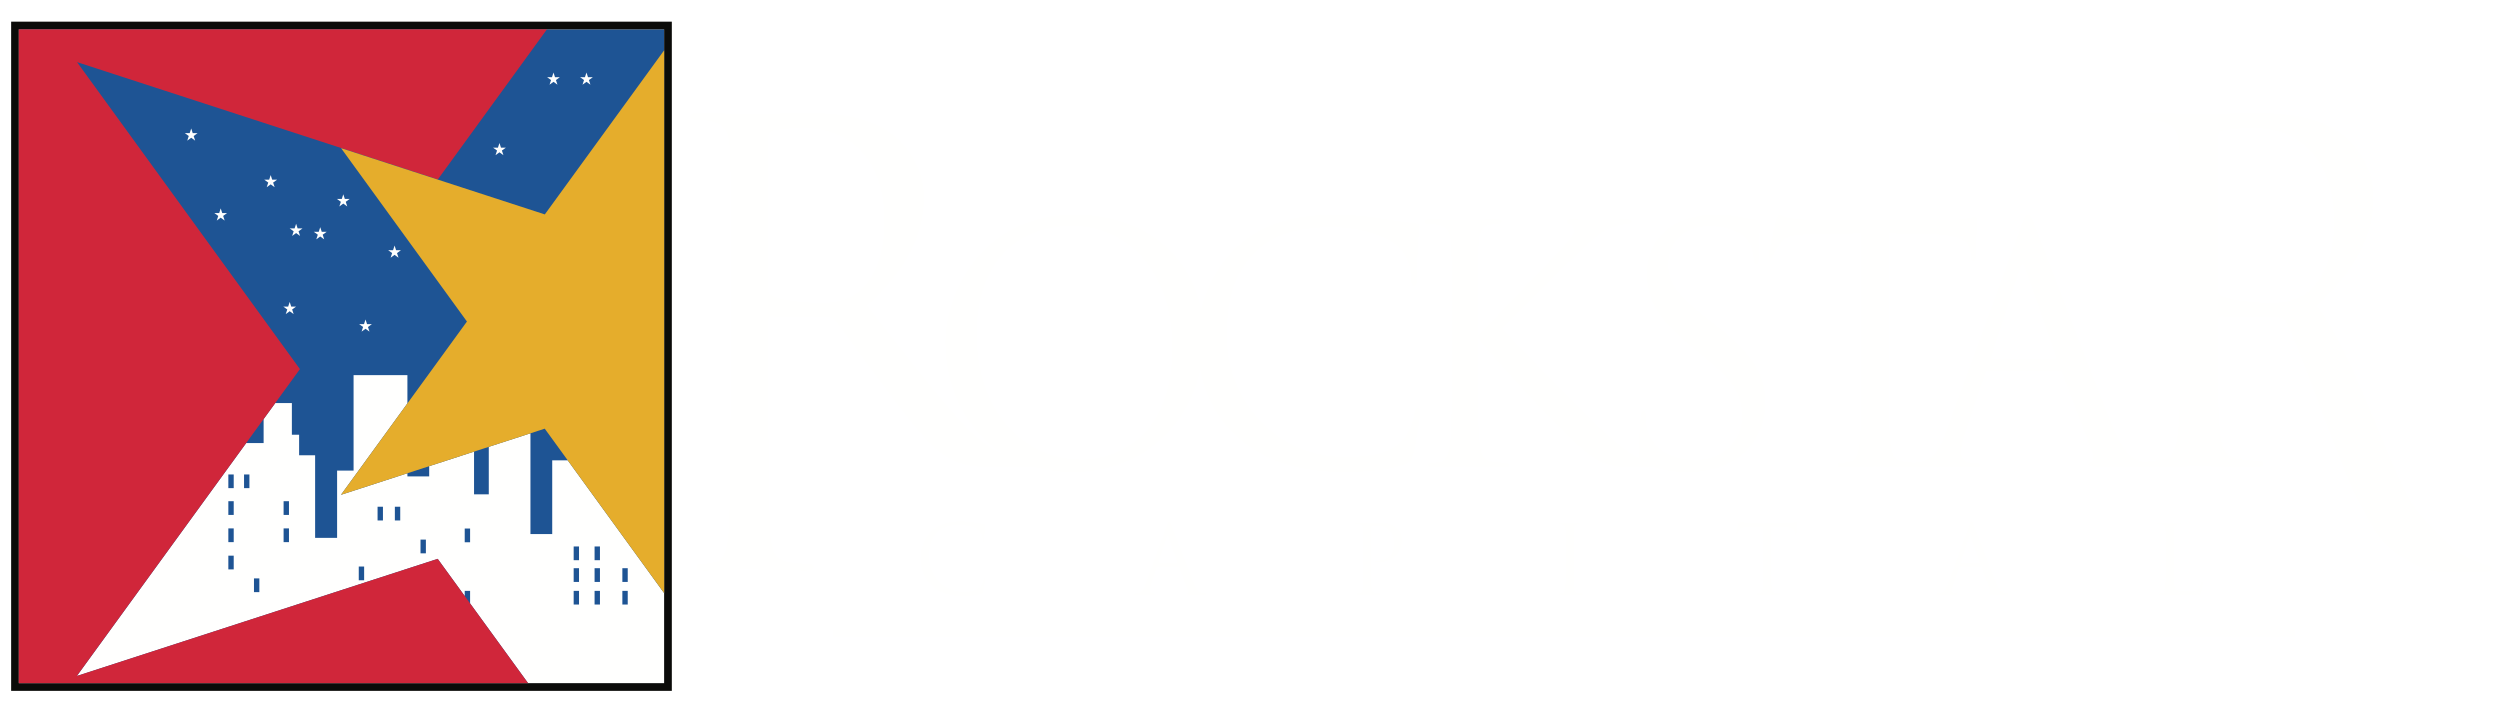
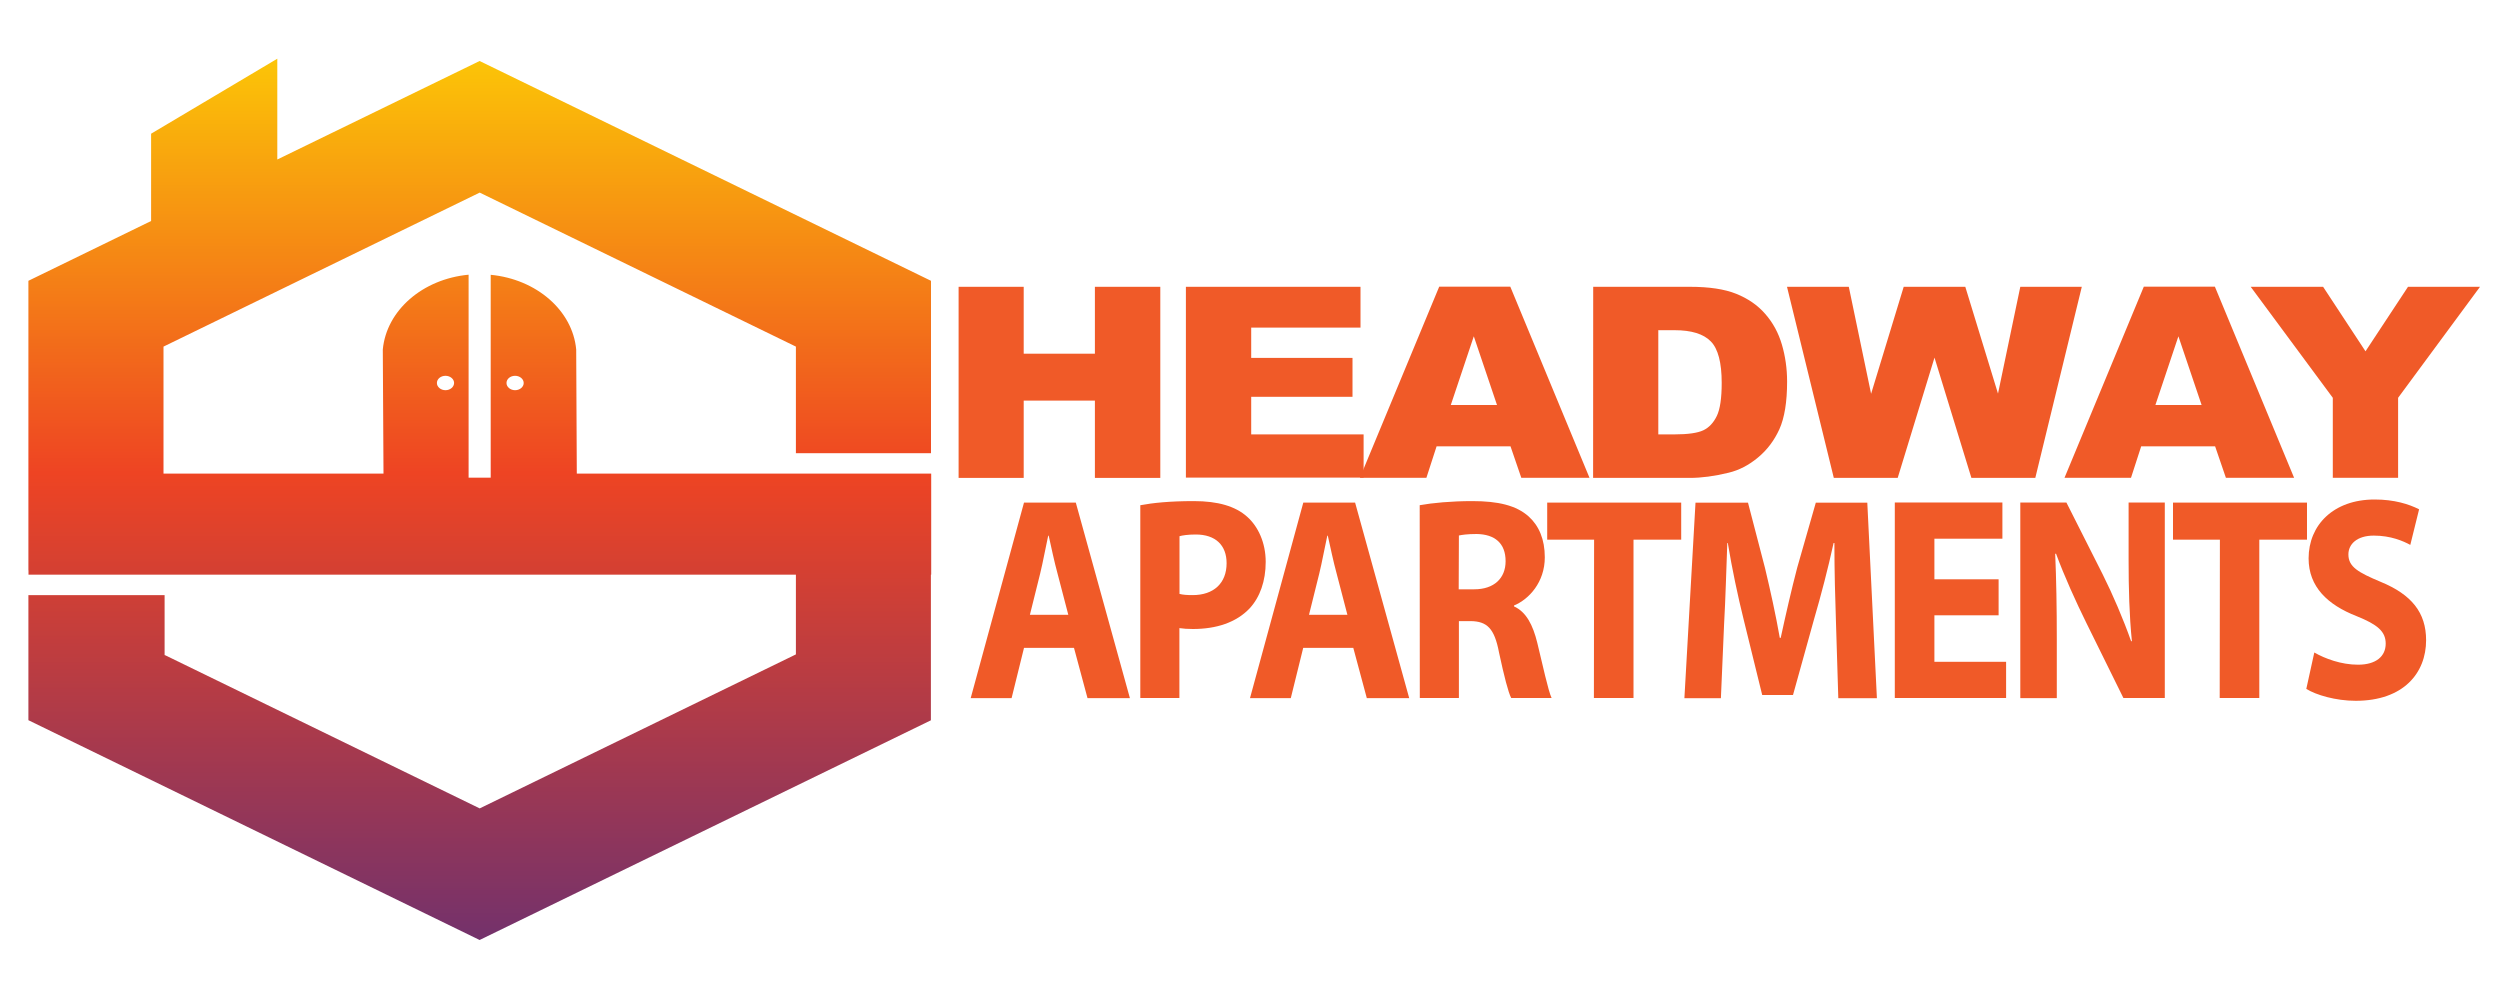
- <svg xmlns="http://www.w3.org/2000/svg" viewBox="0 0 107 30" version="1.1">
-   <g id="Page-1" stroke="none" stroke-width="1" fill="none" fill-rule="evenodd">
-     <g id="Rockstar-logo" transform="translate(-181, -104)">
-       <g id="Group-179" transform="translate(26, 104)">
-         <g id="Group-3" transform="translate(155.477, 0.927)">
-           <path d="M45.82,18.743 C43.291,18.743 41.323,16.635 41.323,13.361 C41.323,10.284 43.08,8.739 45.426,8.739 C47.647,8.739 49.698,10.551 49.698,13.923 C49.698,18.012 47.085,18.743 45.82,18.743 M36.155,11.654 C35.694,11.975 35.132,12.035 34.651,12.035 C33.767,12.035 32.844,11.895 32.543,11.715 C32.443,11.654 32.403,11.574 32.403,11.474 L32.403,4.911 C32.403,4.791 32.463,4.71 32.563,4.67 C32.764,4.61 33.306,4.55 33.908,4.55 C36.055,4.55 37.38,6.055 37.38,8.563 C37.38,10.089 36.858,11.173 36.155,11.654 M60.209,16.537 C60.125,16.537 60.096,16.593 60.068,16.747 C60.026,17.001 59.843,17.619 59.549,17.928 C58.986,18.504 58.157,18.631 57.103,18.631 C54.096,18.631 52.031,16.172 52.031,13.488 C52.031,12.055 52.27,10.804 53.296,9.82 C53.787,9.343 54.659,8.795 56.527,8.795 C57.763,8.795 58.845,9.174 59.338,9.596 C59.703,9.905 59.927,10.481 59.927,11.029 C59.927,11.225 59.942,11.324 60.04,11.324 C60.125,11.324 60.152,11.24 60.167,11.029 C60.18,10.818 60.18,10.045 60.209,9.581 C60.237,9.076 60.279,8.907 60.279,8.795 C60.279,8.71 60.251,8.654 60.152,8.64 C59.633,8.57 59.197,8.528 58.663,8.43 C57.974,8.303 57.188,8.261 56.626,8.261 C54.462,8.261 53.183,8.921 52.34,9.764 C51.551,10.553 51.132,11.498 50.93,12.325 C50.42,9.774 48.277,8.261 45.525,8.261 C41.647,8.261 39.988,11.478 39.988,13.755 C39.988,15.517 40.77,17.502 42.545,18.545 C42.075,18.36 41.487,18.006 40.812,17.294 C39.648,16.05 38.283,14.264 36.637,12.156 C38.444,10.49 39.066,9.005 39.066,7.52 C39.066,6.135 38.183,5.152 37.681,4.791 C36.617,4.028 35.273,3.908 34.008,3.908 C33.386,3.908 31.861,3.968 31.64,3.968 C31.54,3.968 30.275,3.908 29.372,3.908 C29.152,3.908 29.051,3.948 29.051,4.068 C29.051,4.149 29.132,4.188 29.212,4.188 C29.392,4.188 29.733,4.208 29.894,4.249 C30.556,4.389 30.717,4.71 30.757,5.393 C30.797,6.035 30.797,6.597 30.797,9.728 L30.797,13.26 C30.797,15.187 30.797,21.185 30.697,22.028 C30.617,22.61 30.516,23.052 30.114,23.132 C29.934,23.172 29.694,23.212 29.513,23.212 C29.392,23.212 29.352,23.272 29.352,23.333 C29.352,23.453 29.453,23.493 29.674,23.493 C30.275,23.493 31.54,23.433 31.56,23.433 C31.66,23.433 32.924,23.493 34.028,23.493 C34.249,23.493 34.35,23.433 34.35,23.333 C34.35,23.272 34.309,23.212 34.189,23.212 C34.008,23.212 33.567,23.172 33.286,23.132 C32.683,23.052 32.563,22.61 32.503,22.028 C32.403,21.185 32.403,15.187 32.403,13.26 L32.403,12.779 C32.403,12.678 32.443,12.618 32.543,12.618 L35.011,12.658 C35.132,12.658 35.193,12.698 35.273,12.779 C35.674,13.3 36.617,14.645 37.46,15.748 C38.604,17.254 39.307,18.237 40.17,18.699 C40.691,18.98 41.193,19.08 42.317,19.08 L43.742,19.08 C43.785,19.08 43.815,19.077 43.852,19.076 C44.334,19.201 44.858,19.277 45.441,19.277 C48.315,19.277 50.343,17.402 50.892,14.91 C51.084,15.9 51.529,16.919 52.466,17.759 C53.576,18.757 54.996,19.277 57.103,19.277 C58.003,19.277 59.071,19.179 59.633,18.954 C59.885,18.841 59.914,18.813 59.998,18.546 C60.138,18.069 60.307,16.846 60.307,16.747 C60.307,16.635 60.279,16.537 60.209,16.537" id="Fill-109" fill="#FFFFFE" />
-           <path d="M70.649,18.884 C70.508,18.884 70.368,18.87 70.242,18.842 C69.567,18.715 69.075,18.406 67.923,17.324 C67.262,16.706 64.705,14.107 63.82,13.137 C64.185,12.729 65.787,11.142 67.024,9.947 C67.867,9.132 68.133,8.964 68.485,8.823 C68.681,8.739 68.934,8.683 69.202,8.655 C69.328,8.641 69.356,8.613 69.356,8.556 C69.356,8.5 69.314,8.458 69.117,8.458 C68.892,8.458 68.063,8.5 67.628,8.5 C67.15,8.5 67.192,8.458 66.785,8.458 C66.659,8.458 66.574,8.486 66.574,8.542 C66.574,8.598 66.602,8.627 66.701,8.669 C66.813,8.711 66.883,8.823 66.883,8.935 C66.883,9.104 66.827,9.245 65.984,10.116 C65.127,11.001 63.215,13.01 62.78,13.432 L62.78,12.532 C62.78,10.341 62.78,9.947 62.808,9.498 C62.837,9.006 62.949,8.725 63.329,8.683 C63.468,8.669 63.483,8.669 63.637,8.655 C63.764,8.641 63.792,8.613 63.792,8.556 C63.792,8.486 63.721,8.458 63.567,8.458 C63.145,8.458 62.26,8.5 62.19,8.5 C62.12,8.5 61.178,8.458 60.714,8.458 C60.56,8.458 60.49,8.486 60.49,8.57 C60.49,8.627 60.532,8.655 60.644,8.655 C60.743,8.655 60.996,8.669 61.15,8.711 C61.46,8.781 61.6,9.02 61.628,9.498 C61.656,9.947 61.656,10.341 61.656,12.532 L61.656,15.006 C61.656,16.355 61.656,17.465 61.586,18.055 C61.53,18.462 61.446,18.785 61.165,18.842 C61.038,18.87 60.883,18.884 60.799,18.884 C60.672,18.884 60.644,18.94 60.644,18.982 C60.644,19.067 60.714,19.081 60.869,19.081 C61.291,19.081 62.12,19.038 62.19,19.038 C62.26,19.038 63.145,19.081 63.919,19.081 C64.073,19.081 64.129,19.052 64.129,18.982 C64.129,18.94 64.087,18.884 63.961,18.884 C63.876,18.884 63.595,18.856 63.398,18.827 C62.977,18.771 62.892,18.462 62.85,18.055 C62.78,17.465 62.78,16.355 62.78,15.006 L62.78,13.558 C64.016,15.034 66.545,17.745 67.389,18.406 C68.049,18.926 68.373,19.081 69.595,19.081 L70.634,19.081 C70.79,19.081 70.845,19.052 70.845,18.982 C70.845,18.912 70.761,18.884 70.649,18.884" id="Fill-110" fill="#FFFFFE" />
-           <path d="M73.033,13.053 L72.639,12.743 C71.291,11.69 70.925,11.184 70.925,10.383 C70.925,9.357 71.683,8.752 72.653,8.752 C73.946,8.752 74.325,9.344 74.41,9.498 C74.494,9.652 74.578,10.031 74.593,10.2 C74.606,10.312 74.621,10.383 74.705,10.383 C74.775,10.383 74.804,10.284 74.804,10.059 C74.804,9.104 74.859,8.64 74.859,8.57 C74.859,8.499 74.831,8.472 74.719,8.472 C74.606,8.472 74.494,8.457 74.227,8.402 C73.876,8.318 73.469,8.261 72.92,8.261 C71.136,8.261 70.012,9.287 70.012,10.79 C70.012,11.745 70.348,12.617 71.838,13.839 L72.471,14.36 C73.679,15.357 74.087,15.919 74.087,16.889 C74.087,17.788 73.427,18.758 72.077,18.758 C71.136,18.758 70.209,18.364 69.998,17.323 C69.955,17.128 69.955,16.93 69.955,16.805 C69.955,16.692 69.941,16.649 69.857,16.649 C69.787,16.649 69.759,16.72 69.745,16.875 C69.73,17.099 69.675,17.662 69.675,18.364 C69.675,18.744 69.688,18.799 69.886,18.898 C70.462,19.178 71.108,19.277 71.768,19.277 C72.527,19.277 73.286,19.108 73.889,18.688 C74.859,17.998 75.084,16.93 75.084,16.355 C75.084,15.23 74.691,14.36 73.033,13.053" id="Fill-111" fill="#FFFFFE" />
-           <path d="M98.198,11.655 C97.737,11.976 97.175,12.036 96.693,12.036 C95.81,12.036 94.887,11.896 94.587,11.716 C94.485,11.655 94.446,11.575 94.446,11.475 L94.446,4.912 C94.446,4.792 94.506,4.71 94.606,4.67 C94.806,4.611 95.348,4.551 95.951,4.551 C98.098,4.551 99.423,6.056 99.423,8.563 C99.423,10.089 98.901,11.174 98.198,11.655 M87.472,14.43 L84.789,14.43 C84.747,14.43 84.719,14.402 84.747,14.332 L85.983,10.537 C86.053,10.326 86.124,10.326 86.194,10.537 L87.529,14.332 C87.543,14.387 87.543,14.43 87.472,14.43 M106.006,23.274 C105.885,23.274 105.142,22.956 104.829,22.77 C104.375,22.502 103.299,21.354 102.947,20.898 C101.905,19.55 100.326,14.264 98.68,12.156 C100.487,10.491 101.109,9.005 101.109,7.521 C101.109,6.136 100.225,5.152 99.724,4.792 C98.66,4.029 97.315,3.908 96.052,3.908 C95.428,3.908 93.904,3.967 93.683,3.967 C93.583,3.967 92.318,3.908 91.415,3.908 C91.194,3.908 91.094,3.947 91.094,4.069 C91.094,4.149 91.175,4.189 91.255,4.189 C91.435,4.189 91.776,4.208 91.937,4.25 C92.599,4.389 92.76,4.71 92.801,5.394 C92.84,6.035 92.84,6.598 92.84,9.729 L92.84,13.261 C92.84,15.188 92.84,16.773 92.74,17.616 C92.66,18.198 92.559,18.639 92.158,18.718 C91.977,18.759 91.736,18.799 91.555,18.799 C91.472,18.799 91.429,18.828 91.41,18.866 C91.316,18.854 91.213,18.834 91.112,18.799 C90.817,18.715 90.409,18.491 89.903,17.239 C89.047,15.104 86.841,9.3 86.63,8.767 C86.461,8.332 86.405,8.261 86.32,8.261 C86.236,8.261 86.18,8.345 86.011,8.809 L82.822,17.535 C82.569,18.238 82.288,18.771 81.641,18.855 C81.58,18.863 81.514,18.87 81.451,18.877 C81.304,18.866 81.118,18.846 80.982,18.828 C80.56,18.771 80.476,18.462 80.434,18.055 C80.364,17.465 80.364,16.355 80.364,15.005 L80.364,9.062 C80.954,9.076 81.544,9.076 82.135,9.091 C83.483,9.118 83.82,9.441 83.863,9.863 C83.863,9.919 83.877,9.961 83.877,10.018 C83.89,10.214 83.919,10.257 83.989,10.257 C84.046,10.257 84.088,10.2 84.088,10.073 C84.088,9.919 84.13,8.95 84.13,8.528 C84.13,8.444 84.13,8.36 84.059,8.36 C84.003,8.36 83.877,8.402 83.666,8.43 C83.441,8.472 83.118,8.499 82.668,8.499 L77.399,8.499 C77.23,8.499 76.697,8.472 76.289,8.43 C75.91,8.402 75.769,8.261 75.671,8.261 C75.615,8.261 75.558,8.444 75.53,8.528 C75.502,8.64 75.221,9.848 75.221,9.989 C75.221,10.073 75.249,10.116 75.292,10.116 C75.347,10.116 75.389,10.088 75.432,9.976 C75.474,9.877 75.516,9.778 75.671,9.54 C75.895,9.203 76.233,9.104 77.104,9.091 C77.793,9.076 78.495,9.076 79.183,9.062 L79.183,15.005 C79.183,16.355 79.183,17.465 79.113,18.055 C79.057,18.462 78.987,18.771 78.706,18.828 C78.58,18.855 78.411,18.884 78.284,18.884 C78.2,18.884 78.172,18.925 78.172,18.968 C78.172,19.052 78.242,19.081 78.397,19.081 C78.818,19.081 79.703,19.038 79.773,19.038 C79.84,19.038 80.621,19.075 81.355,19.079 C81.362,19.079 81.367,19.081 81.375,19.081 C81.393,19.081 81.414,19.081 81.433,19.081 C81.456,19.081 81.479,19.081 81.502,19.081 C81.507,19.081 81.511,19.079 81.515,19.079 C82.14,19.075 82.818,19.038 82.963,19.038 C83.117,19.038 83.678,19.081 84.016,19.081 C84.142,19.081 84.269,19.052 84.269,18.968 C84.269,18.912 84.227,18.884 84.087,18.884 L83.96,18.884 C83.72,18.884 83.454,18.758 83.454,18.477 C83.454,18.224 83.524,17.887 83.651,17.535 L84.494,15.047 C84.522,14.977 84.564,14.935 84.635,14.935 L87.655,14.935 C87.725,14.935 87.754,14.963 87.782,15.02 L89.089,18.477 C89.173,18.701 89.089,18.828 89.004,18.855 C88.948,18.869 88.906,18.898 88.906,18.954 C88.906,19.038 89.06,19.038 89.328,19.052 C90.297,19.081 91.323,19.081 91.533,19.081 C91.567,19.081 91.598,19.078 91.629,19.076 C91.657,19.078 91.682,19.081 91.717,19.081 C92.318,19.081 93.583,19.02 93.602,19.02 C93.703,19.02 94.968,19.081 96.071,19.081 C96.292,19.081 96.392,19.02 96.392,18.921 C96.392,18.86 96.352,18.799 96.232,18.799 C96.052,18.799 95.61,18.759 95.329,18.718 C94.726,18.639 94.606,18.198 94.546,17.616 C94.446,16.773 94.446,15.188 94.446,13.261 L94.446,12.78 C94.446,12.678 94.485,12.618 94.587,12.618 L97.054,12.659 C97.175,12.659 97.235,12.698 97.315,12.78 C97.717,13.3 99.604,18.727 100.207,19.977 C101.045,21.715 101.515,22.474 102.379,22.936 C102.9,23.216 103.156,23.555 104.28,23.555 L105.705,23.555 C106.066,23.555 106.186,23.515 106.186,23.395 C106.186,23.334 106.106,23.274 106.006,23.274" id="Fill-112" fill="#FFFFFE" />
-           <path d="M41.664,23.792 C41.64,23.792 41.631,23.809 41.623,23.854 C41.611,23.927 41.558,24.106 41.472,24.197 C41.309,24.364 41.067,24.4 40.761,24.4 C39.887,24.4 39.287,23.686 39.287,22.906 C39.287,22.489 39.356,22.125 39.654,21.84 C39.797,21.701 40.05,21.542 40.594,21.542 C40.953,21.542 41.268,21.652 41.411,21.774 C41.517,21.864 41.582,22.032 41.582,22.191 C41.582,22.248 41.586,22.277 41.615,22.277 C41.64,22.277 41.647,22.252 41.652,22.191 C41.656,22.13 41.656,21.905 41.664,21.77 C41.672,21.623 41.684,21.574 41.684,21.542 C41.684,21.517 41.676,21.5 41.647,21.497 C41.497,21.476 41.37,21.464 41.215,21.436 C41.015,21.399 40.786,21.386 40.622,21.386 C39.993,21.386 39.622,21.578 39.376,21.823 C39.013,22.187 38.919,22.665 38.919,22.938 C38.919,23.327 39.017,23.792 39.414,24.147 C39.736,24.438 40.148,24.589 40.761,24.589 C41.022,24.589 41.333,24.56 41.497,24.495 C41.57,24.462 41.578,24.454 41.602,24.376 C41.643,24.237 41.692,23.882 41.692,23.854 C41.692,23.821 41.684,23.792 41.664,23.792" id="Fill-113" fill="#FFFFFE" />
-           <path d="M49.898,23.179 L49.118,23.179 C49.106,23.179 49.097,23.17 49.106,23.15 L49.465,22.047 C49.486,21.986 49.507,21.986 49.526,22.047 L49.914,23.15 C49.919,23.167 49.919,23.179 49.898,23.179 M51.115,24.473 C51.084,24.473 51.017,24.47 50.956,24.449 C50.87,24.425 50.752,24.359 50.605,23.996 C50.356,23.375 49.715,21.688 49.654,21.533 C49.605,21.406 49.587,21.386 49.563,21.386 C49.539,21.386 49.523,21.41 49.474,21.545 L48.547,24.081 C48.472,24.285 48.392,24.441 48.203,24.466 C48.17,24.47 48.133,24.473 48.105,24.473 C48.069,24.473 48.047,24.482 48.047,24.498 C48.047,24.522 48.072,24.531 48.126,24.531 C48.318,24.531 48.542,24.519 48.587,24.519 C48.633,24.519 48.795,24.531 48.894,24.531 C48.931,24.531 48.967,24.522 48.967,24.498 C48.967,24.482 48.955,24.473 48.914,24.473 L48.877,24.473 C48.807,24.473 48.73,24.437 48.73,24.355 C48.73,24.282 48.751,24.183 48.788,24.081 L49.032,23.359 C49.041,23.338 49.053,23.326 49.074,23.326 L49.952,23.326 C49.971,23.326 49.98,23.334 49.989,23.35 L50.368,24.355 C50.392,24.421 50.368,24.457 50.343,24.466 C50.328,24.47 50.316,24.477 50.316,24.494 C50.316,24.519 50.359,24.519 50.438,24.522 C50.719,24.531 51.017,24.531 51.078,24.531 C51.123,24.531 51.16,24.522 51.16,24.498 C51.16,24.477 51.141,24.473 51.115,24.473" id="Fill-114" fill="#FFFFFE" />
-           <path d="M58.558,21.444 C58.371,21.444 58.133,21.456 58.043,21.456 C58.011,21.456 57.766,21.444 57.582,21.444 C57.537,21.444 57.516,21.452 57.516,21.476 C57.516,21.493 57.533,21.501 57.549,21.501 C57.586,21.501 57.656,21.505 57.688,21.513 C57.823,21.542 57.856,21.607 57.864,21.746 C57.872,21.877 57.872,21.991 57.872,22.628 L57.872,23.347 C57.872,23.739 57.872,24.062 57.852,24.234 C57.835,24.352 57.815,24.442 57.733,24.458 C57.697,24.466 57.647,24.474 57.611,24.474 C57.586,24.474 57.578,24.487 57.578,24.499 C57.578,24.523 57.598,24.531 57.643,24.531 C57.766,24.531 58.023,24.52 58.036,24.52 C58.055,24.52 58.313,24.531 58.537,24.531 C58.582,24.531 58.603,24.52 58.603,24.499 C58.603,24.487 58.595,24.474 58.57,24.474 C58.534,24.474 58.444,24.466 58.387,24.458 C58.264,24.442 58.24,24.352 58.227,24.234 C58.206,24.062 58.206,23.739 58.206,23.347 L58.206,21.669 C58.206,21.628 58.215,21.599 58.24,21.591 C58.276,21.574 58.346,21.567 58.415,21.567 C58.509,21.567 58.758,21.55 58.975,21.77 C59.191,21.991 59.204,22.265 59.204,22.367 C59.204,22.796 58.893,23.066 58.496,23.066 C58.412,23.066 58.387,23.069 58.387,23.102 C58.387,23.122 58.412,23.131 58.431,23.131 C58.452,23.135 58.496,23.135 58.517,23.135 C59.097,23.135 59.522,22.743 59.522,22.212 C59.522,21.946 59.408,21.762 59.318,21.676 C59.252,21.615 59.069,21.444 58.558,21.444" id="Fill-115" fill="#FFFFFE" />
-           <path d="M67.226,24.474 C67.202,24.474 67.116,24.466 67.059,24.458 C66.936,24.442 66.912,24.351 66.899,24.233 C66.878,24.061 66.878,23.739 66.878,23.347 L66.878,22.628 C66.878,21.991 66.878,21.876 66.887,21.745 C66.895,21.602 66.928,21.533 67.039,21.513 C67.087,21.505 67.112,21.5 67.14,21.5 C67.157,21.5 67.172,21.493 67.172,21.476 C67.172,21.452 67.153,21.444 67.108,21.444 C66.985,21.444 66.728,21.455 66.707,21.455 C66.687,21.455 66.429,21.444 66.294,21.444 C66.249,21.444 66.23,21.452 66.23,21.476 C66.23,21.493 66.246,21.5 66.262,21.5 C66.29,21.5 66.344,21.505 66.388,21.517 C66.478,21.537 66.519,21.607 66.528,21.745 C66.536,21.876 66.536,21.991 66.536,22.628 L66.536,23.347 C66.536,23.739 66.536,24.061 66.515,24.233 C66.499,24.351 66.475,24.446 66.393,24.462 C66.356,24.47 66.311,24.474 66.287,24.474 C66.249,24.474 66.242,24.487 66.242,24.498 C66.242,24.523 66.262,24.531 66.307,24.531 C66.429,24.531 66.687,24.519 66.707,24.519 C66.728,24.519 66.99,24.531 67.214,24.531 C67.259,24.531 67.275,24.519 67.275,24.498 C67.275,24.487 67.263,24.474 67.226,24.474" id="Fill-116" fill="#FFFFFE" />
-           <path d="M76.405,21.415 C76.388,21.415 76.352,21.427 76.291,21.436 C76.225,21.448 76.132,21.456 76.001,21.456 L74.469,21.456 C74.42,21.456 74.264,21.448 74.146,21.436 C74.036,21.427 73.995,21.386 73.967,21.386 C73.95,21.386 73.933,21.439 73.926,21.464 C73.918,21.497 73.836,21.848 73.836,21.889 C73.836,21.914 73.843,21.925 73.856,21.925 C73.873,21.925 73.884,21.917 73.897,21.885 C73.909,21.856 73.922,21.828 73.967,21.758 C74.032,21.66 74.13,21.631 74.383,21.627 C74.584,21.623 74.788,21.623 74.988,21.62 L74.988,23.347 C74.988,23.739 74.988,24.061 74.967,24.233 C74.951,24.352 74.93,24.442 74.848,24.458 C74.812,24.466 74.763,24.474 74.726,24.474 C74.702,24.474 74.693,24.487 74.693,24.498 C74.693,24.523 74.714,24.531 74.759,24.531 C74.882,24.531 75.138,24.519 75.159,24.519 C75.179,24.519 75.437,24.531 75.662,24.531 C75.707,24.531 75.726,24.519 75.726,24.498 C75.726,24.487 75.718,24.474 75.694,24.474 C75.657,24.474 75.568,24.466 75.51,24.458 C75.387,24.442 75.363,24.352 75.351,24.233 C75.331,24.061 75.331,23.739 75.331,23.347 L75.331,21.62 C75.503,21.623 75.674,21.623 75.845,21.627 C76.238,21.636 76.336,21.729 76.347,21.852 C76.347,21.868 76.352,21.881 76.352,21.897 C76.356,21.954 76.364,21.966 76.384,21.966 C76.401,21.966 76.413,21.95 76.413,21.914 C76.413,21.868 76.426,21.586 76.426,21.464 C76.426,21.439 76.426,21.415 76.405,21.415" id="Fill-117" fill="#FFFFFE" />
-           <path d="M84.239,23.179 L83.46,23.179 C83.447,23.179 83.439,23.17 83.447,23.15 L83.806,22.047 C83.827,21.986 83.847,21.986 83.868,22.047 L84.256,23.15 C84.26,23.167 84.26,23.179 84.239,23.179 M85.457,24.473 C85.424,24.473 85.358,24.47 85.298,24.449 C85.212,24.425 85.093,24.359 84.946,23.996 C84.697,23.375 84.055,21.688 83.994,21.533 C83.945,21.406 83.929,21.386 83.905,21.386 C83.881,21.386 83.863,21.41 83.814,21.545 L82.887,24.081 C82.814,24.285 82.732,24.441 82.545,24.466 C82.511,24.47 82.475,24.473 82.446,24.473 C82.409,24.473 82.389,24.482 82.389,24.498 C82.389,24.522 82.414,24.531 82.467,24.531 C82.659,24.531 82.884,24.519 82.928,24.519 C82.973,24.519 83.136,24.531 83.235,24.531 C83.271,24.531 83.308,24.522 83.308,24.498 C83.308,24.482 83.296,24.473 83.255,24.473 L83.218,24.473 C83.148,24.473 83.071,24.437 83.071,24.355 C83.071,24.282 83.092,24.183 83.129,24.081 L83.374,23.359 C83.382,23.338 83.393,23.326 83.415,23.326 L84.293,23.326 C84.313,23.326 84.321,23.334 84.329,23.35 L84.709,24.355 C84.734,24.421 84.709,24.457 84.684,24.466 C84.668,24.47 84.656,24.477 84.656,24.494 C84.656,24.519 84.701,24.519 84.778,24.522 C85.06,24.531 85.358,24.531 85.42,24.531 C85.465,24.531 85.502,24.522 85.502,24.498 C85.502,24.477 85.481,24.473 85.457,24.473" id="Fill-118" fill="#FFFFFE" />
-           <path d="M93.773,23.964 C93.749,23.964 93.74,23.984 93.736,24.017 C93.724,24.095 93.683,24.197 93.63,24.262 C93.532,24.381 93.352,24.384 93.136,24.384 C92.817,24.384 92.711,24.356 92.646,24.291 C92.572,24.217 92.555,23.956 92.555,23.355 L92.555,22.628 C92.555,21.991 92.555,21.877 92.564,21.746 C92.572,21.603 92.605,21.533 92.723,21.513 C92.772,21.505 92.83,21.501 92.858,21.501 C92.875,21.501 92.891,21.493 92.891,21.476 C92.891,21.452 92.871,21.444 92.825,21.444 C92.703,21.444 92.405,21.456 92.384,21.456 C92.364,21.456 92.107,21.444 91.922,21.444 C91.877,21.444 91.857,21.452 91.857,21.476 C91.857,21.493 91.874,21.501 91.89,21.501 C91.926,21.501 91.996,21.505 92.029,21.513 C92.164,21.542 92.196,21.607 92.205,21.746 C92.212,21.877 92.212,21.991 92.212,22.628 L92.212,23.347 C92.212,23.739 92.212,24.062 92.192,24.234 C92.176,24.352 92.156,24.442 92.074,24.458 C92.037,24.466 91.988,24.474 91.952,24.474 C91.926,24.474 91.919,24.487 91.919,24.499 C91.919,24.523 91.939,24.531 91.984,24.531 C92.135,24.531 92.257,24.52 92.384,24.52 C92.78,24.52 93.127,24.544 93.479,24.544 C93.695,24.544 93.708,24.527 93.736,24.434 C93.769,24.315 93.797,24.07 93.797,24.025 C93.797,23.98 93.794,23.964 93.773,23.964" id="Fill-119" fill="#FFFFFE" />
-           <polygon id="Fill-120" fill="#FFFFFE" points="35.166 26.341 97.751 26.341 97.751 26.042 35.166 26.042" />
-           <polygon id="Fill-121" fill="#1E5494" points="0.329 28.313 27.948 28.313 27.948 0.33 0.329 0.33" />
-           <polygon id="Fill-122" fill="#FFFFFE" points="7.771 4.77 7.707 4.571 7.642 4.77 7.432 4.77 7.602 4.894 7.537 5.093 7.707 4.969 7.876 5.093 7.811 4.894 7.981 4.77" />
-           <polygon id="Fill-123" fill="#FFFFFE" points="9.034 8.191 8.969 7.992 8.905 8.191 8.695 8.191 8.865 8.314 8.8 8.513 8.969 8.39 9.138 8.513 9.074 8.314 9.243 8.191" />
-           <polygon id="Fill-124" fill="#FFFFFE" points="11.173 6.764 11.108 6.565 11.044 6.764 10.834 6.764 11.004 6.887 10.939 7.086 11.108 6.963 11.278 7.086 11.213 6.887 11.382 6.764" />
-           <polygon id="Fill-125" fill="#FFFFFE" points="12.261 8.849 12.197 8.65 12.132 8.849 11.922 8.849 12.092 8.972 12.027 9.171 12.197 9.048 12.366 9.171 12.301 8.972 12.47 8.849" />
-           <polygon id="Fill-126" fill="#FFFFFE" points="13.294 8.995 13.229 8.796 13.165 8.995 12.955 8.995 13.125 9.118 13.06 9.317 13.229 9.194 13.398 9.317 13.334 9.118 13.503 8.995" />
-           <polygon id="Fill-127" fill="#FFFFFE" points="14.281 7.587 14.216 7.388 14.152 7.587 13.942 7.587 14.112 7.71 14.047 7.91 14.216 7.786 14.385 7.91 14.321 7.71 14.49 7.587" />
-           <polygon id="Fill-128" fill="#FFFFFE" points="16.475 9.781 16.411 9.582 16.346 9.781 16.136 9.781 16.306 9.905 16.241 10.104 16.411 9.98 16.58 10.104 16.515 9.905 16.684 9.781" />
-           <polygon id="Fill-129" fill="#FFFFFE" points="15.232 12.945 15.167 12.746 15.103 12.945 14.893 12.945 15.063 13.068 14.998 13.267 15.167 13.144 15.337 13.267 15.272 13.068 15.441 12.945" />
-           <polygon id="Fill-130" fill="#FFFFFE" points="11.987 12.195 11.922 11.996 11.857 12.195 11.648 12.195 11.818 12.318 11.753 12.517 11.922 12.394 12.091 12.517 12.027 12.318 12.196 12.195" />
-           <polygon id="Fill-131" fill="#FFFFFE" points="20.965 5.393 20.9 5.194 20.835 5.393 20.626 5.393 20.796 5.516 20.731 5.715 20.9 5.592 21.069 5.715 21.005 5.516 21.174 5.393" />
-           <polygon id="Fill-132" fill="#FFFFFE" points="23.277 2.376 23.213 2.177 23.148 2.376 22.938 2.376 23.108 2.499 23.043 2.698 23.213 2.575 23.382 2.698 23.317 2.499 23.486 2.376" />
-           <polygon id="Fill-133" fill="#FFFFFE" points="24.898 2.376 24.689 2.376 24.624 2.177 24.559 2.376 24.349 2.376 24.519 2.499 24.454 2.698 24.624 2.575 24.793 2.698 24.729 2.499" />
-           <path d="M24.076,24.948 L24.305,24.948 L24.305,24.361 L24.076,24.361 L24.076,24.948 Z M24.076,23.979 L24.305,23.979 L24.305,23.392 L24.076,23.392 L24.076,23.979 Z M24.076,23.049 L24.305,23.049 L24.305,22.462 L24.076,22.462 L24.076,23.049 Z M24.971,24.948 L25.201,24.948 L25.201,24.361 L24.971,24.361 L24.971,24.948 Z M24.971,23.979 L25.201,23.979 L25.201,23.392 L24.971,23.392 L24.971,23.979 Z M24.971,23.049 L25.201,23.049 L25.201,22.462 L24.971,22.462 L24.971,23.049 Z M26.16,24.948 L26.39,24.948 L26.39,24.361 L26.16,24.361 L26.16,24.948 Z M26.16,23.979 L26.39,23.979 L26.39,23.392 L26.16,23.392 L26.16,23.979 Z M19.413,22.281 L19.643,22.281 L19.643,21.694 L19.413,21.694 L19.413,22.281 Z M17.521,22.755 L17.751,22.755 L17.751,22.168 L17.521,22.168 L17.521,22.755 Z M16.423,21.348 L16.653,21.348 L16.653,20.761 L16.423,20.761 L16.423,21.348 Z M15.683,21.348 L15.913,21.348 L15.913,20.761 L15.683,20.761 L15.683,21.348 Z M14.878,23.908 L15.108,23.908 L15.108,23.321 L14.878,23.321 L14.878,23.908 Z M11.661,21.111 L11.891,21.111 L11.891,20.524 L11.661,20.524 L11.661,21.111 Z M11.661,22.276 L11.891,22.276 L11.891,21.689 L11.661,21.689 L11.661,22.276 Z M10.393,24.416 L10.623,24.416 L10.623,23.829 L10.393,23.829 L10.393,24.416 Z M9.968,19.966 L10.198,19.966 L10.198,19.379 L9.968,19.379 L9.968,19.966 Z M9.296,19.966 L9.526,19.966 L9.526,19.379 L9.296,19.379 L9.296,19.966 Z M9.296,21.111 L9.526,21.111 L9.526,20.524 L9.296,20.524 L9.296,21.111 Z M9.296,22.276 L9.526,22.276 L9.526,21.689 L9.296,21.689 L9.296,22.276 Z M9.296,23.442 L9.526,23.442 L9.526,22.855 L9.296,22.855 L9.296,23.442 Z M23.158,18.776 L23.158,21.93 L22.226,21.93 L22.226,17.618 L20.443,18.197 L20.443,20.23 L19.812,20.23 L19.812,18.402 L17.892,19.025 L17.892,19.462 L16.96,19.462 L16.96,19.328 L14.116,20.251 L16.96,16.339 L16.96,15.129 L14.656,15.129 L14.656,19.215 L13.951,19.215 L13.951,22.095 L13.01,22.095 L13.01,18.557 L12.325,18.557 L12.325,17.679 L12.015,17.679 L12.015,16.323 L11.305,16.323 L10.806,17.009 L10.806,18.036 L10.103,18.036 L10.059,18.036 L2.812,28.005 L18.256,22.992 L19.413,24.583 L19.413,24.361 L19.643,24.361 L19.643,24.899 L22.125,28.313 L27.948,28.313 L27.948,24.458 L23.822,18.776 L23.158,18.776 Z" id="Fill-134" fill="#FFFFFE" />
-           <path d="M0.329,28.313 L27.948,28.313 L27.948,0.33 L0.329,0.33 L0.329,28.313 Z M0,28.642 L28.277,28.642 L28.277,0 L0,0 L0,28.642 Z" id="Fill-135" fill="#0B0B09" />
-           <polygon id="Fill-136" fill="#D0263A" points="22.932 0.329 0.328 0.329 0.328 28.312 22.124 28.312 18.256 22.992 2.811 28.004 12.36 14.871 2.82 1.732 18.261 6.754" />
-           <polygon id="Fill-137" fill="#E5AD2C" points="14.121 5.414 19.508 12.834 14.116 20.251 22.838 17.42 27.948 24.458 27.948 1.226 22.841 8.25" />
-         </g>
+ <svg xmlns="http://www.w3.org/2000/svg" xmlns:xlink="http://www.w3.org/1999/xlink" version="1.1" id="Layer_1" x="0px" y="0px" viewBox="0 0 250 100" style="enable-background:new 0 0 250 100;" xml:space="preserve">
+   <style type="text/css">
+ 	.st0{clip-path:url(#SVGID_2_);fill:url(#SVGID_3_);}
+ 	.st1{fill:#F05A28;}
+ </style>
+   <g>
+     <g>
+       <g>
+         <defs>
+           <path id="SVGID_1_" d="M57.68,47.36l-0.06-12.41c-0.36-3.9-3.97-7.03-8.55-7.47v20.29h-2.21v-20.3      c-4.59,0.43-8.21,3.56-8.58,7.48l0.07,12.41H16.35v-12.7l31.62-15.4l31.62,15.4v10.66h13.51V28.08L47.96,6.1l-20.23,9.85V5.87      l-12.62,7.5v8.73L2.84,28.08v28.96h0.01v0.43h76.74v7.97l-31.62,15.4L16.49,65.51h-0.03v-6H2.84v12.51L47.96,94l45.13-21.97      V57.47h0.03V47.36H57.68z M44.55,39.02c-0.47,0-0.86-0.32-0.86-0.72c0-0.4,0.38-0.72,0.86-0.72c0.47,0,0.86,0.32,0.86,0.72      C45.4,38.7,45.02,39.02,44.55,39.02z M51.51,39.02c-0.47,0-0.86-0.32-0.86-0.72c0-0.4,0.38-0.72,0.86-0.72      c0.47,0,0.86,0.32,0.86,0.72C52.37,38.7,51.98,39.02,51.51,39.02z" />
+         </defs>
+         <clipPath id="SVGID_2_">
+           <use xlink:href="#SVGID_1_" style="overflow:visible;" />
+         </clipPath>
+         <linearGradient id="SVGID_3_" gradientUnits="userSpaceOnUse" x1="46.665" y1="4.406" x2="46.665" y2="106.228" gradientTransform="matrix(1 0 0 -1 0 102)">
+           <stop offset="0" style="stop-color:#6A3071" />
+           <stop offset="0.494" style="stop-color:#EE4423" />
+           <stop offset="1" style="stop-color:#FFE400" />
+         </linearGradient>
+         <rect x="-3.11" y="-4.23" class="st0" width="99.55" height="101.82" />
      </g>
+     </g>
+     <g>
+       <path class="st1" d="M95.86,28.68h6.51v6.69h7.12v-6.69h6.54v19.11h-6.54v-7.73h-7.12v7.73h-6.51V28.68z" />
+       <path class="st1" d="M118.59,28.68h17.46v4.08h-10.93v3.03h10.13v3.89h-10.13v3.76h11.24v4.32h-17.77L118.59,28.68L118.59,28.68z" />
+       <path class="st1" d="M151.05,44.63h-7.39l-1.02,3.15h-6.65l7.93-19.11h7.11l7.92,19.11h-6.82L151.05,44.63z M149.7,40.5    l-2.32-6.87l-2.3,6.87H149.7z" />
+       <path class="st1" d="M159.32,28.68H169c1.91,0,3.45,0.23,4.62,0.7c1.17,0.47,2.15,1.14,2.91,2.02c0.77,0.88,1.32,1.9,1.66,3.06    c0.34,1.16,0.52,2.4,0.52,3.7c0,2.04-0.26,3.62-0.77,4.76c-0.51,1.12-1.22,2.07-2.14,2.83c-0.91,0.76-1.89,1.27-2.93,1.52    c-1.43,0.35-2.72,0.52-3.88,0.52h-9.68L159.32,28.68L159.32,28.68z M165.83,33v10.44h1.6c1.36,0,2.33-0.14,2.9-0.41    c0.57-0.27,1.02-0.75,1.35-1.43s0.49-1.79,0.49-3.31c0-2.02-0.36-3.41-1.09-4.15c-0.73-0.75-1.94-1.12-3.62-1.12h-1.62V33z" />
+       <path class="st1" d="M178.7,28.68h6.18l2.23,10.7l3.26-10.7h6.16l3.27,10.68l2.23-10.68h6.15l-4.65,19.11h-6.39l-3.69-12.03    l-3.68,12.03h-6.39L178.7,28.68z" />
+       <path class="st1" d="M221.51,44.63h-7.39l-1.02,3.15h-6.65l7.93-19.11h7.11l7.92,19.11h-6.82L221.51,44.63z M220.16,40.5    l-2.32-6.87l-2.3,6.87H220.16z" />
+       <path class="st1" d="M225.07,28.68h7.24l4.24,6.45l4.25-6.45h7.2l-8.19,11.1v8h-6.53v-8L225.07,28.68z" />
+     </g>
+     <g>
+       <path class="st1" d="M102.4,64.79l-1.24,5.02h-4.09l5.33-19.55h5.18l5.41,19.55h-4.24l-1.35-5.02H102.4z M106.83,61.48l-1.08-4.14    c-0.32-1.16-0.62-2.61-0.88-3.77h-0.05c-0.26,1.16-0.52,2.64-0.8,3.77l-1.03,4.14H106.83z" />
+       <path class="st1" d="M114.05,50.52c1.21-0.23,2.92-0.41,5.33-0.41c2.43,0,4.17,0.52,5.33,1.56c1.11,0.98,1.86,2.61,1.86,4.52    c0,1.91-0.57,3.53-1.61,4.65c-1.35,1.42-3.34,2.06-5.67,2.06c-0.52,0-0.98-0.03-1.35-0.09v6.99h-3.91V50.52H114.05z M117.95,59.39    c0.33,0.09,0.75,0.12,1.32,0.12c2.1,0,3.39-1.19,3.39-3.19c0-1.8-1.11-2.87-3.08-2.87c-0.8,0-1.35,0.09-1.63,0.17L117.95,59.39    L117.95,59.39z" />
+       <path class="st1" d="M130.32,64.79l-1.24,5.02H125l5.33-19.55h5.18l5.41,19.55h-4.24l-1.35-5.02H130.32z M134.74,61.48l-1.08-4.14    c-0.32-1.16-0.62-2.61-0.88-3.77h-0.05c-0.26,1.16-0.52,2.64-0.8,3.77l-1.03,4.14H134.74z" />
+       <path class="st1" d="M141.97,50.52c1.27-0.23,3.16-0.41,5.26-0.41c2.59,0,4.4,0.43,5.64,1.54c1.03,0.93,1.61,2.29,1.61,4.08    c0,2.49-1.58,4.2-3.08,4.82v0.09c1.22,0.55,1.89,1.85,2.33,3.65c0.54,2.2,1.08,4.76,1.43,5.51h-4.04    c-0.29-0.55-0.7-2.14-1.22-4.56c-0.46-2.43-1.21-3.1-2.82-3.13h-1.19v7.69h-3.91L141.97,50.52L141.97,50.52z M145.87,58.93h1.56    c1.97,0,3.13-1.1,3.13-2.81c0-1.8-1.08-2.69-2.89-2.72c-0.96,0-1.5,0.09-1.78,0.15L145.87,58.93L145.87,58.93z" />
+       <path class="st1" d="M159.41,53.97h-4.69v-3.71h13.4v3.71h-4.77V69.8h-3.96L159.41,53.97L159.41,53.97z" />
+       <path class="st1" d="M183.6,62.33c-0.08-2.35-0.16-5.2-0.16-8.03h-0.08c-0.54,2.49-1.27,5.28-1.94,7.57l-2.12,7.63h-3.08    l-1.86-7.57c-0.57-2.29-1.16-5.08-1.58-7.63h-0.05c-0.1,2.64-0.18,5.66-0.32,8.09l-0.32,7.43h-3.65l1.11-19.55h5.25l1.7,6.53    c0.54,2.26,1.08,4.7,1.48,6.99h0.09c0.49-2.26,1.08-4.85,1.65-7.02l1.86-6.5h5.15l0.96,19.55h-3.86L183.6,62.33z" />
+       <path class="st1" d="M199.86,61.53h-6.42v4.65h7.17v3.62h-11.13V50.25h10.76v3.62h-6.8v4.06h6.42V61.53z" />
+       <path class="st1" d="M202.03,69.8V50.25h4.61l3.62,7.17c1.03,2.06,2.07,4.49,2.85,6.7h0.08c-0.26-2.58-0.33-5.22-0.33-8.15v-5.72    h3.62V69.8h-4.14l-3.72-7.54c-1.03-2.09-2.18-4.62-3.02-6.9l-0.08,0.03c0.11,2.58,0.16,5.34,0.16,8.53v5.89h-3.64V69.8z" />
+       <path class="st1" d="M221.99,53.97h-4.69v-3.71h13.4v3.71h-4.77V69.8h-3.96L221.99,53.97L221.99,53.97z" />
+       <path class="st1" d="M231.43,65.25c1.06,0.61,2.69,1.22,4.37,1.22c1.81,0,2.77-0.84,2.77-2.11c0-1.22-0.83-1.91-2.92-2.75    c-2.89-1.13-4.79-2.93-4.79-5.77c0-3.33,2.48-5.89,6.6-5.89c1.97,0,3.42,0.46,4.45,0.98l-0.88,3.56c-0.7-0.38-1.94-0.93-3.65-0.93    c-1.7,0-2.54,0.87-2.54,1.88c0,1.25,0.98,1.8,3.24,2.75c3.08,1.27,4.53,3.07,4.53,5.83c0,3.27-2.25,6.06-7.04,6.06    c-1.99,0-3.96-0.58-4.94-1.19L231.43,65.25z" />
    </g>
  </g>
</svg>
